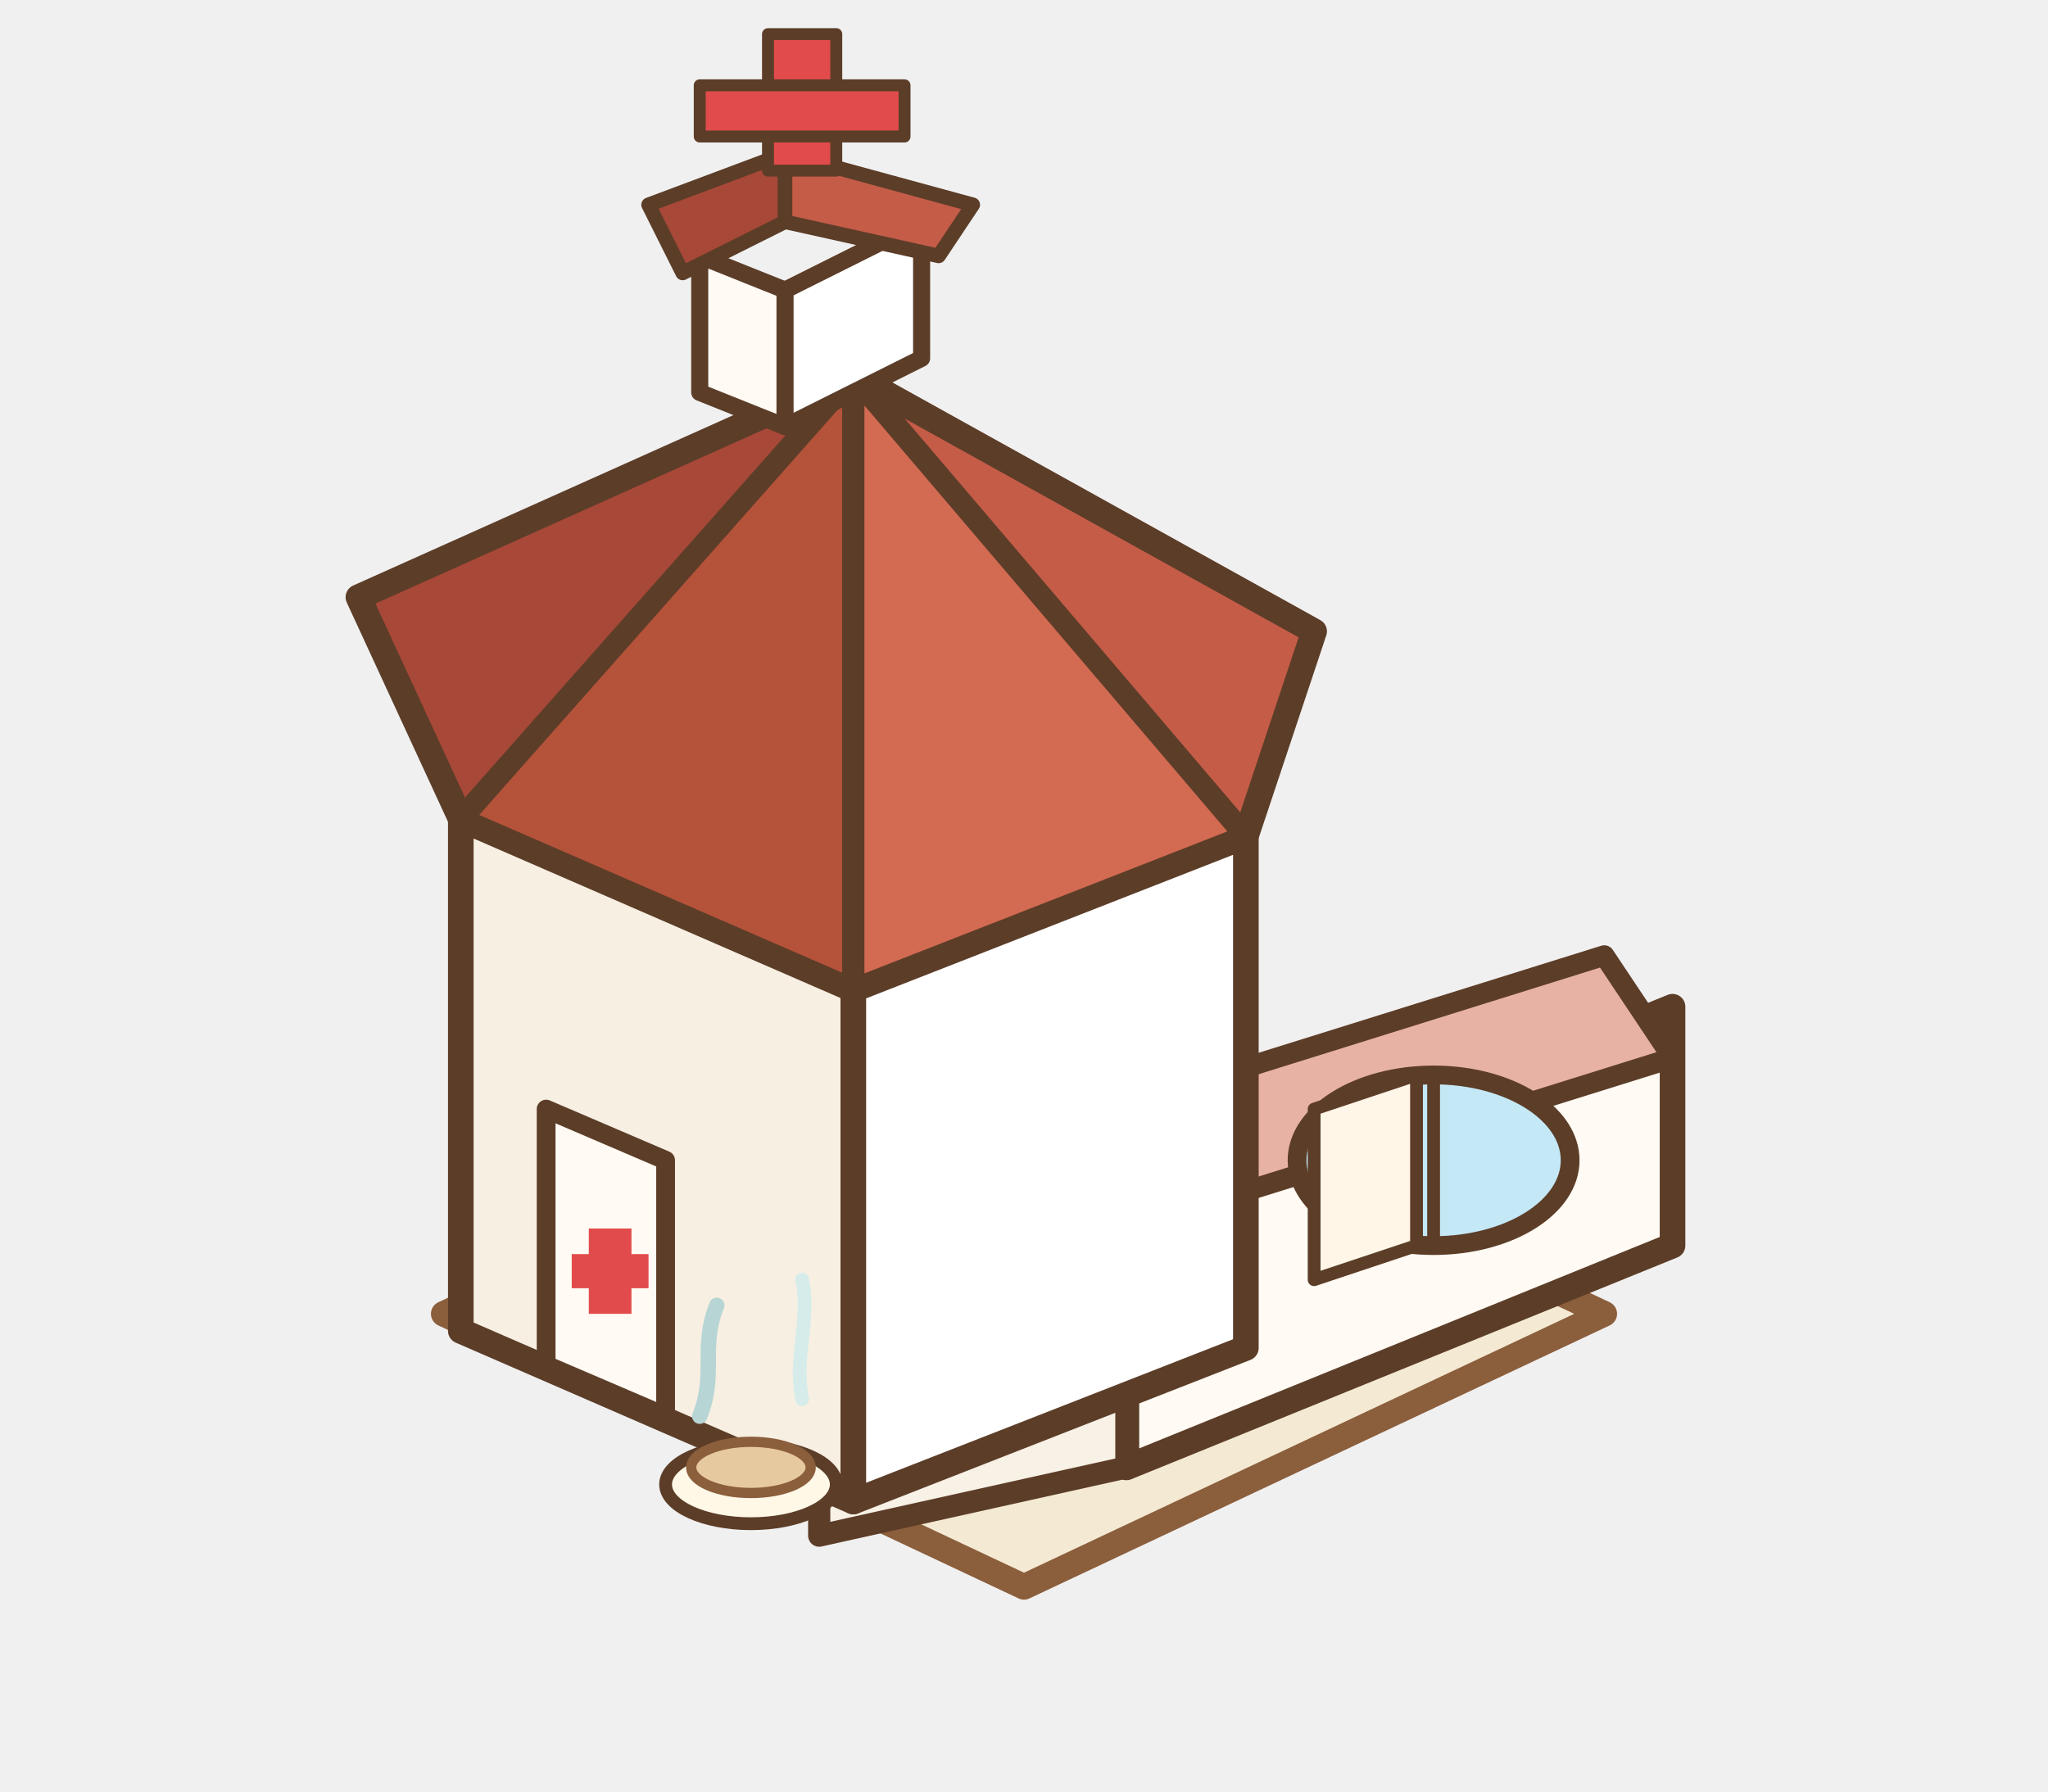
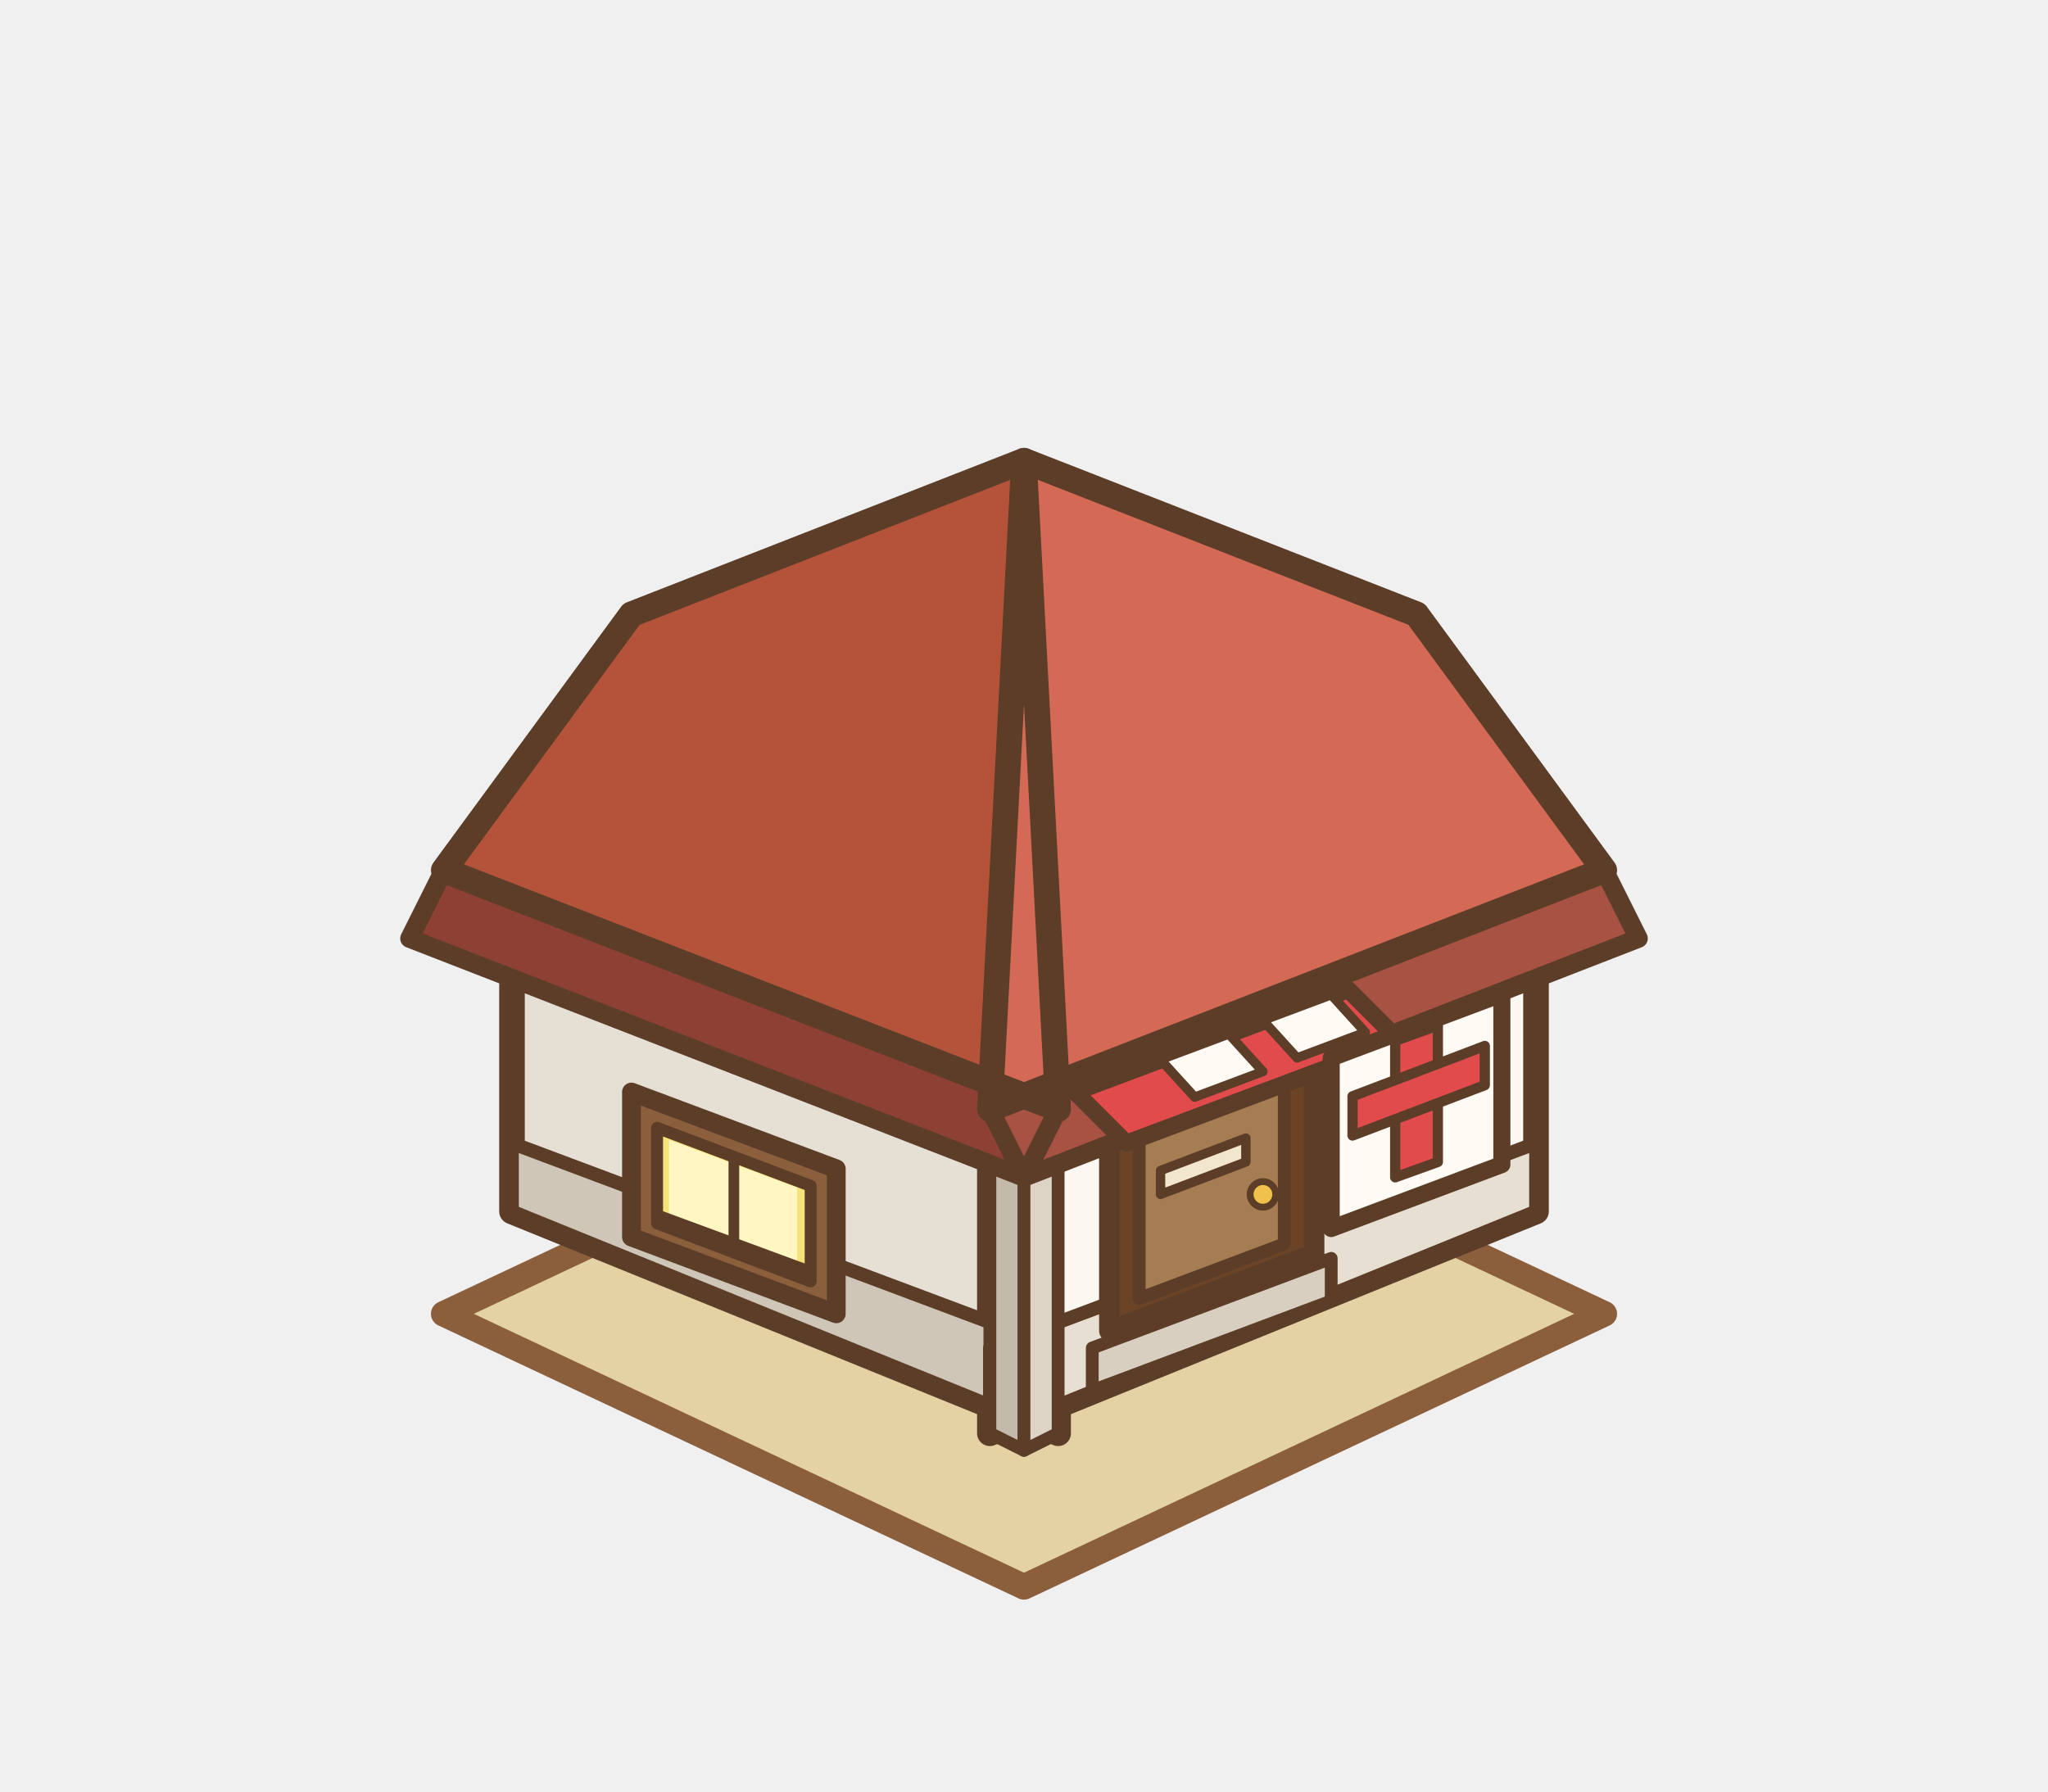
<svg xmlns="http://www.w3.org/2000/svg" viewBox="0 0 240 210" fill="none">
-   <polygon points="120,186 188,154 120,122 52,154" fill="#f4ead4" stroke="#8b5e3c" stroke-width="3" stroke-linejoin="round" />
-   <polygon points="132,172 196,146 196,118 132,144" fill="#fffaf3" stroke="#5c3d28" stroke-width="3" stroke-linejoin="round" />
-   <polygon points="96,180 132,172 132,144 96,156" fill="#f7f1e6" stroke="#5c3d28" stroke-width="2.6" stroke-linejoin="round" />
-   <polygon points="132,144 196,124 188,112 124,132" fill="#e7b2a4" stroke="#5c3d28" stroke-width="2.4" stroke-linejoin="round" />
-   <polygon points="100,176 54,156 54,96 100,116" fill="#f6efe2" stroke="#5c3d28" stroke-width="3" stroke-linejoin="round" />
-   <polygon points="100,176 146,158 146,98 100,116" fill="#ffffff" stroke="#5c3d28" stroke-width="3" stroke-linejoin="round" />
-   <polygon points="54,96 100,72 100,44 42,70" fill="#a84838" stroke="#5c3d28" stroke-width="3" stroke-linejoin="round" />
-   <polygon points="146,98 100,72 100,44 154,74" fill="#c45c48" stroke="#5c3d28" stroke-width="3" stroke-linejoin="round" />
-   <polygon points="54,96 100,116 100,44" fill="#b5523a" stroke="#5c3d28" stroke-width="2.6" stroke-linejoin="round" />
-   <polygon points="146,98 100,116 100,44" fill="#d36a52" stroke="#5c3d28" stroke-width="2.6" stroke-linejoin="round" />
-   <polygon points="92,50 82,46 82,30 92,34" fill="#fffaf3" stroke="#5c3d28" stroke-width="2" stroke-linejoin="round" />
-   <polygon points="92,50 108,42 108,26 92,34" fill="#ffffff" stroke="#5c3d28" stroke-width="2" stroke-linejoin="round" />
-   <polygon points="80,32 92,26 92,18 76,24" fill="#a84838" stroke="#5c3d28" stroke-width="1.7" stroke-linejoin="round" />
-   <polygon points="110,30 92,26 92,18 114,24" fill="#c45c48" stroke="#5c3d28" stroke-width="1.7" stroke-linejoin="round" />
+   <polygon points="120,186 188,154 120,122 52,154" fill="#e4d2a4" stroke="#8b5e3c" stroke-width="3" stroke-linejoin="round" />
+   <polygon points="124,168 60,142 60,96 124,120" fill="#e6dfd4" stroke="#5c3d28" stroke-width="3" stroke-linejoin="round" />
+   <polygon points="116,168 180,142 180,96 116,120" fill="#fbf7f1" stroke="#5c3d28" stroke-width="3" stroke-linejoin="round" />
+   <polygon points="124,168 60,142 60,134 124,158" fill="#cfc6b8" stroke="#5c3d28" stroke-width="1.6" stroke-linejoin="round" />
+   <polygon points="116,168 180,142 180,134 116,158" fill="#e7dfd2" stroke="#5c3d28" stroke-width="1.6" stroke-linejoin="round" />
+   <polygon points="116,168 120,170 120,118 116,116" fill="#c4baac" stroke="#5c3d28" stroke-width="1.5" stroke-linejoin="round" />
+   <polygon points="120,170 124,168 124,116 120,118" fill="#ddd4c6" stroke="#5c3d28" stroke-width="1.5" stroke-linejoin="round" />
+   <polygon points="74,128 98,137 98,154 74,145" fill="#8b5e3c" stroke="#5c3d28" stroke-width="2.2" stroke-linejoin="round" />
+   <polygon points="77,132.2 95,139 95,150.2 77,143.4" fill="#f6e27a" stroke="#5c3d28" stroke-width="1.4" stroke-linejoin="round" />
+   <path class="lamp" d="M78.4,133.6 L93.4,139.2 L93.4,148.4 L78.4,142.8 Z" fill="#fff6c2" />
+   <path d="M86,135.6 L86,146.6" stroke="#5c3d28" stroke-width="1.25" stroke-linecap="round" />
+   <path d="M77.6,142.6 L94.4,148.8" stroke="#5c3d28" stroke-width="1.25" stroke-linecap="round" />
+   <polygon points="130,156 154,147 154,122 130,131" fill="#6b4428" stroke="#5c3d28" stroke-width="2.4" stroke-linejoin="round" />
+   <polygon points="133.5,152.2 150.5,145.8 150.5,126.2 133.5,132.6" fill="#a67c52" stroke="#5c3d28" stroke-width="1.5" stroke-linejoin="round" />
+   <polygon points="136,140 146,136.2 146,133.4 136,137.2" fill="#f3e6cf" stroke="#5c3d28" stroke-width="1.1" stroke-linejoin="round" />
+   <circle cx="148" cy="140" r="1.5" fill="#f0c14b" stroke="#5c3d28" stroke-width="0.8" />
+   <polygon points="128,158 156,147.5 156,152.5 128,163" fill="#d9cfc0" stroke="#5c3d28" stroke-width="1.5" stroke-linejoin="round" />
+   <path d="M52,102 L124,130 L120,138 L48,110 Z" fill="#8f4034" />
+   <path d="M188,102 L116,130 L120,138 L192,110 Z" fill="#a85244" />
+   <path d="M52,102 L124,130 L120,54 L74,72 Z" fill="#b5523a" />
+   <path d="M188,102 L116,130 L120,54 L166,72 Z" fill="#d46a56" />
+   <path d="M52,102 L124,130 L120,54 L74,72 Z" fill="none" stroke="#5c3d28" stroke-width="3" stroke-linejoin="round" />
+   <path d="M188,102 L116,130 L120,54 L166,72 Z" fill="none" stroke="#5c3d28" stroke-width="3" stroke-linejoin="round" />
+   <path d="M52,102 L124,130 L120,138 L48,110 Z" fill="none" stroke="#5c3d28" stroke-width="2.2" stroke-linejoin="round" />
+   <path d="M188,102 L116,130 L120,138 L192,110 Z" fill="none" stroke="#5c3d28" stroke-width="2.2" stroke-linejoin="round" />
+   <g class="awning">
+     <polygon points="126,128 158,116 164,122 132,134" fill="#e24b4b" stroke="#5c3d28" stroke-width="2" stroke-linejoin="round" />
+     <polygon points="136,124.2 144,121.2 148,125.6 140,128.6" fill="#fffaf3" stroke="#5c3d28" stroke-width="1.1" stroke-linejoin="round" />
+     <polygon points="148,119.6 156,116.6 160,121 152,124" fill="#fffaf3" stroke="#5c3d28" stroke-width="1.1" stroke-linejoin="round" />
+   </g>
  <g class="cross">
-     <polygon points="90,20 98,20 98,4 90,4" fill="#e24b4b" stroke="#5c3d28" stroke-width="1.4" stroke-linejoin="round" />
-     <polygon points="82,16 106,16 106,10 82,10" fill="#e24b4b" stroke="#5c3d28" stroke-width="1.4" stroke-linejoin="round" />
-   </g>
-   <polygon points="78,166 64,160 64,130 78,136" fill="#fffaf3" stroke="#5c3d28" stroke-width="2.2" stroke-linejoin="round" />
-   <polygon points="69,154 74,154 74,144 69,144" fill="#e24b4b" />
-   <polygon points="67,151 76,151 76,147 67,147" fill="#e24b4b" />
-   <ellipse cx="168" cy="136" rx="16" ry="10" fill="#c5e8f7" stroke="#5c3d28" stroke-width="2.2" />
-   <g class="curtain">
-     <polygon points="154,130 166,126 166,146 154,150" fill="#fff6e8" stroke="#5c3d28" stroke-width="1.5" stroke-linejoin="round" />
-   </g>
-   <path d="M168,126 v20" stroke="#5c3d28" stroke-width="1.5" />
-   <ellipse cx="88" cy="174" rx="10" ry="4.6" fill="#fff8e7" stroke="#5c3d28" stroke-width="1.5" />
-   <ellipse cx="88" cy="172" rx="7" ry="3" fill="#e7c9a0" stroke="#8b5e3c" stroke-width="1.2" />
-   <g class="steam">
-     <path d="M82,166 c2,-5 0,-8 2,-13" fill="none" stroke="#b7d5d4" stroke-width="1.8" stroke-linecap="round" />
-     <path d="M94,164 c-1,-5 1,-9 0,-14" fill="none" stroke="#d5ecea" stroke-width="1.6" stroke-linecap="round" />
+     <polygon points="156,124 176,116.5 176,136.5 156,144" fill="#fffaf3" stroke="#5c3d28" stroke-width="2" stroke-linejoin="round" />
+     <polygon points="163.5,122 168.5,120.2 168.5,136.2 163.5,138" fill="#e24b4b" stroke="#5c3d28" stroke-width="1.2" stroke-linejoin="round" />
+     <polygon points="158.5,128.5 174,122.6 174,127.2 158.5,133.1" fill="#e24b4b" stroke="#5c3d28" stroke-width="1.2" stroke-linejoin="round" />
  </g>
</svg>
